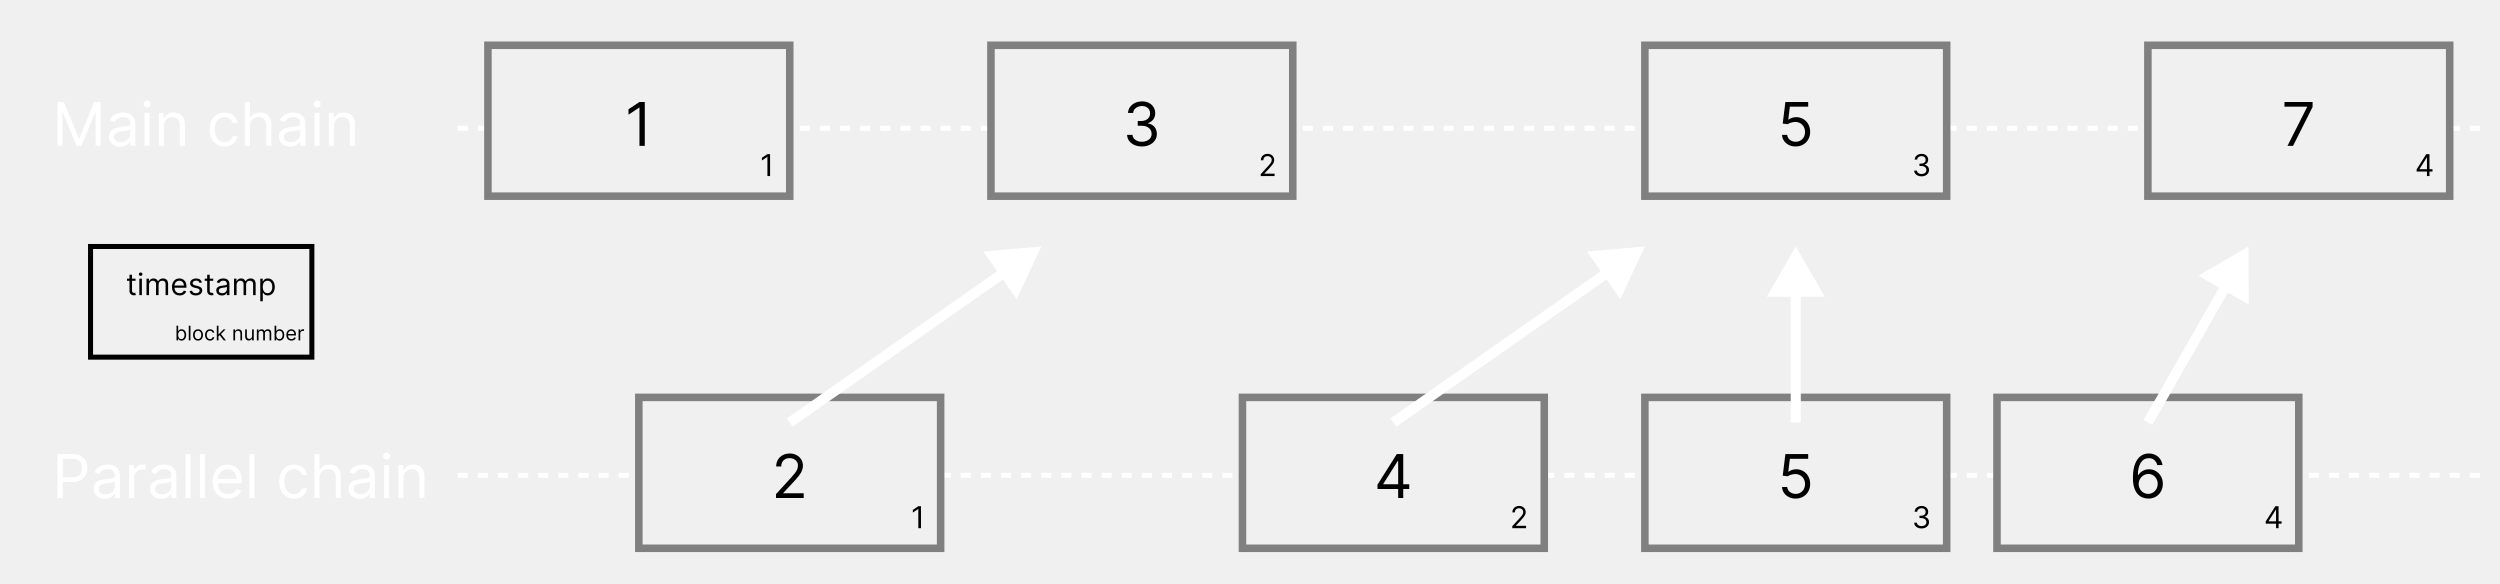
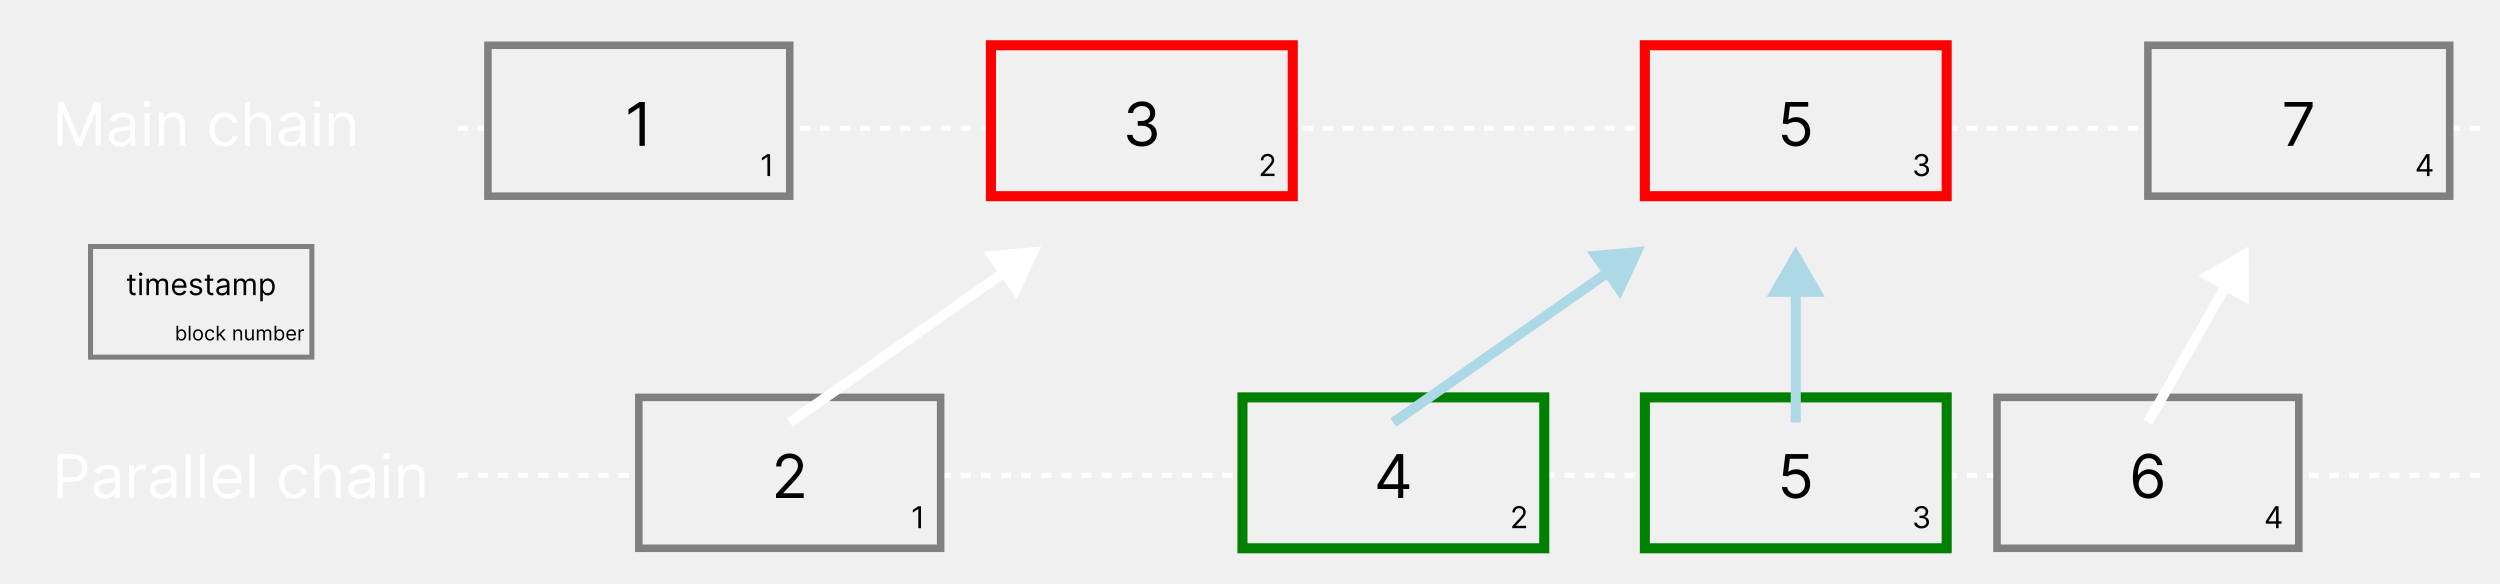
<svg xmlns="http://www.w3.org/2000/svg" width="497" height="116" viewBox="0 0 497 116" fill="none">
  <line x1="91" y1="25.5" x2="495" y2="25.5" stroke="white" stroke-dasharray="2 2" />
  <line x1="91" y1="94.5" x2="495" y2="94.5" stroke="white" stroke-dasharray="2 2" />
-   <path d="M157 9H97V39H157V9Z" fill="#F0F0F0" stroke="grey" stroke-width="1.5" />
+   <path d="M157 9H97V39H157V9Z" fill="#F0F0F0" stroke="#808080" stroke-width="1.5" />
  <path d="M128.183 20.273V29H127.126V21.381H127.075L124.944 22.796V21.722L127.126 20.273H128.183Z" fill="black" />
  <path d="M153.091 30.636V35H152.563V31.19H152.537L151.472 31.898V31.361L152.563 30.636H153.091Z" fill="black" />
-   <path d="M62 49H18V71H62V49Z" fill="#F0F0F0" stroke="black" />
+   <path d="M62 49H18V71H62V49Z" fill="#F0F0F0" stroke="#808080" />
  <path d="M26.944 55.395V55.821H25.248V55.395H26.944ZM25.743 54.611H26.245V57.73C26.245 57.873 26.266 57.979 26.307 58.05C26.35 58.12 26.404 58.166 26.469 58.191C26.536 58.213 26.606 58.225 26.68 58.225C26.736 58.225 26.781 58.222 26.817 58.216C26.852 58.209 26.881 58.203 26.902 58.199L27.004 58.651C26.97 58.664 26.922 58.676 26.861 58.689C26.8 58.703 26.723 58.711 26.629 58.711C26.487 58.711 26.348 58.68 26.211 58.619C26.076 58.558 25.964 58.465 25.875 58.34C25.787 58.215 25.743 58.057 25.743 57.867V54.611ZM27.701 58.668V55.395H28.204V58.668H27.701ZM27.956 54.85C27.858 54.85 27.774 54.816 27.703 54.75C27.633 54.683 27.599 54.603 27.599 54.509C27.599 54.415 27.633 54.335 27.703 54.268C27.774 54.201 27.858 54.168 27.956 54.168C28.055 54.168 28.138 54.201 28.208 54.268C28.279 54.335 28.314 54.415 28.314 54.509C28.314 54.603 28.279 54.683 28.208 54.75C28.138 54.816 28.055 54.85 27.956 54.85ZM29.125 58.668V55.395H29.61V55.907H29.653C29.721 55.732 29.831 55.596 29.983 55.5C30.135 55.402 30.318 55.353 30.531 55.353C30.747 55.353 30.927 55.402 31.07 55.5C31.215 55.596 31.328 55.732 31.409 55.907H31.443C31.527 55.738 31.652 55.603 31.82 55.504C31.988 55.403 32.188 55.353 32.423 55.353C32.715 55.353 32.955 55.444 33.141 55.627C33.327 55.809 33.42 56.093 33.42 56.478V58.668H32.917V56.478C32.917 56.236 32.851 56.064 32.719 55.96C32.587 55.856 32.431 55.804 32.252 55.804C32.022 55.804 31.844 55.874 31.718 56.013C31.591 56.151 31.528 56.326 31.528 56.537V58.668H31.017V56.426C31.017 56.24 30.956 56.091 30.836 55.977C30.715 55.862 30.559 55.804 30.369 55.804C30.238 55.804 30.116 55.839 30.003 55.909C29.89 55.978 29.799 56.075 29.73 56.199C29.662 56.321 29.628 56.462 29.628 56.623V58.668H29.125ZM35.712 58.736C35.396 58.736 35.124 58.666 34.896 58.527C34.668 58.387 34.493 58.191 34.369 57.939C34.247 57.686 34.186 57.392 34.186 57.057C34.186 56.722 34.247 56.426 34.369 56.171C34.493 55.914 34.665 55.713 34.885 55.57C35.106 55.425 35.365 55.353 35.66 55.353C35.831 55.353 35.999 55.381 36.166 55.438C36.332 55.495 36.483 55.587 36.619 55.715C36.756 55.841 36.864 56.009 36.945 56.218C37.026 56.426 37.067 56.684 37.067 56.989V57.202H34.544V56.767H36.555C36.555 56.583 36.518 56.418 36.445 56.273C36.372 56.128 36.268 56.014 36.133 55.93C36 55.846 35.842 55.804 35.66 55.804C35.46 55.804 35.287 55.854 35.141 55.953C34.996 56.051 34.884 56.179 34.806 56.337C34.728 56.495 34.689 56.664 34.689 56.844V57.134C34.689 57.381 34.731 57.591 34.817 57.762C34.903 57.933 35.023 58.063 35.177 58.152C35.33 58.24 35.508 58.284 35.712 58.284C35.844 58.284 35.963 58.266 36.07 58.229C36.178 58.191 36.271 58.134 36.349 58.059C36.427 57.982 36.487 57.887 36.53 57.773L37.016 57.909C36.965 58.074 36.879 58.219 36.758 58.344C36.637 58.468 36.488 58.564 36.31 58.634C36.133 58.702 35.933 58.736 35.712 58.736ZM40.15 56.128L39.698 56.256C39.67 56.181 39.628 56.108 39.572 56.037C39.518 55.964 39.445 55.904 39.351 55.858C39.257 55.811 39.137 55.787 38.991 55.787C38.791 55.787 38.624 55.834 38.49 55.926C38.358 56.017 38.292 56.133 38.292 56.273C38.292 56.398 38.337 56.497 38.428 56.569C38.519 56.642 38.661 56.702 38.854 56.75L39.34 56.87C39.633 56.941 39.851 57.049 39.994 57.196C40.138 57.341 40.209 57.527 40.209 57.756C40.209 57.944 40.156 58.111 40.048 58.259C39.941 58.407 39.792 58.523 39.6 58.608C39.408 58.694 39.185 58.736 38.931 58.736C38.597 58.736 38.321 58.664 38.102 58.519C37.883 58.374 37.745 58.162 37.687 57.884L38.164 57.765C38.209 57.941 38.295 58.073 38.422 58.161C38.55 58.249 38.717 58.293 38.923 58.293C39.157 58.293 39.343 58.243 39.481 58.144C39.62 58.043 39.69 57.922 39.69 57.782C39.69 57.668 39.65 57.573 39.57 57.496C39.491 57.418 39.369 57.36 39.204 57.321L38.658 57.194C38.359 57.123 38.139 57.012 37.998 56.863C37.859 56.713 37.789 56.525 37.789 56.299C37.789 56.114 37.841 55.951 37.945 55.809C38.05 55.666 38.192 55.555 38.373 55.474C38.555 55.393 38.761 55.353 38.991 55.353C39.315 55.353 39.569 55.424 39.754 55.566C39.94 55.708 40.072 55.895 40.15 56.128ZM42.39 55.395V55.821H40.694V55.395H42.39ZM41.188 54.611H41.691V57.73C41.691 57.873 41.711 57.979 41.753 58.05C41.795 58.12 41.849 58.166 41.915 58.191C41.981 58.213 42.052 58.225 42.126 58.225C42.181 58.225 42.226 58.222 42.262 58.216C42.297 58.209 42.326 58.203 42.347 58.199L42.449 58.651C42.415 58.664 42.368 58.676 42.307 58.689C42.245 58.703 42.168 58.711 42.074 58.711C41.932 58.711 41.793 58.68 41.657 58.619C41.522 58.558 41.41 58.465 41.32 58.34C41.232 58.215 41.188 58.057 41.188 57.867V54.611ZM44.109 58.745C43.902 58.745 43.714 58.706 43.544 58.627C43.376 58.548 43.241 58.434 43.142 58.284C43.042 58.134 42.993 57.952 42.993 57.739C42.993 57.551 43.03 57.4 43.103 57.283C43.177 57.165 43.276 57.073 43.4 57.006C43.523 56.939 43.66 56.89 43.809 56.857C43.959 56.823 44.111 56.796 44.263 56.776C44.461 56.75 44.623 56.731 44.746 56.718C44.871 56.704 44.962 56.681 45.019 56.648C45.077 56.615 45.106 56.559 45.106 56.478V56.461C45.106 56.25 45.049 56.087 44.934 55.971C44.82 55.854 44.648 55.796 44.416 55.796C44.176 55.796 43.988 55.848 43.851 55.953C43.715 56.059 43.619 56.171 43.564 56.29L43.086 56.12C43.172 55.921 43.285 55.766 43.427 55.655C43.571 55.543 43.727 55.465 43.896 55.421C44.067 55.375 44.234 55.353 44.399 55.353C44.504 55.353 44.625 55.365 44.761 55.391C44.899 55.415 45.032 55.466 45.16 55.542C45.289 55.619 45.396 55.735 45.481 55.89C45.567 56.044 45.609 56.252 45.609 56.512V58.668H45.106V58.225H45.081C45.047 58.296 44.99 58.372 44.91 58.453C44.831 58.534 44.725 58.603 44.593 58.659C44.461 58.716 44.3 58.745 44.109 58.745ZM44.186 58.293C44.385 58.293 44.552 58.254 44.689 58.176C44.827 58.098 44.93 57.997 45 57.873C45.071 57.75 45.106 57.62 45.106 57.483V57.023C45.085 57.049 45.038 57.072 44.966 57.093C44.895 57.113 44.812 57.131 44.718 57.147C44.626 57.161 44.536 57.174 44.448 57.185C44.361 57.195 44.291 57.203 44.237 57.211C44.106 57.228 43.984 57.255 43.87 57.294C43.758 57.331 43.667 57.387 43.598 57.462C43.53 57.536 43.495 57.637 43.495 57.765C43.495 57.939 43.56 58.071 43.689 58.161C43.82 58.249 43.986 58.293 44.186 58.293ZM46.527 58.668V55.395H47.013V55.907H47.055C47.124 55.732 47.234 55.596 47.386 55.5C47.538 55.402 47.72 55.353 47.933 55.353C48.149 55.353 48.329 55.402 48.472 55.5C48.617 55.596 48.73 55.732 48.811 55.907H48.845C48.929 55.738 49.055 55.603 49.222 55.504C49.39 55.403 49.591 55.353 49.825 55.353C50.118 55.353 50.357 55.444 50.543 55.627C50.729 55.809 50.822 56.093 50.822 56.478V58.668H50.32V56.478C50.32 56.236 50.254 56.064 50.121 55.96C49.989 55.856 49.834 55.804 49.655 55.804C49.425 55.804 49.246 55.874 49.12 56.013C48.994 56.151 48.93 56.326 48.93 56.537V58.668H48.419V56.426C48.419 56.24 48.359 56.091 48.238 55.977C48.117 55.862 47.962 55.804 47.771 55.804C47.641 55.804 47.518 55.839 47.405 55.909C47.293 55.978 47.202 56.075 47.132 56.199C47.064 56.321 47.03 56.462 47.03 56.623V58.668H46.527ZM51.742 59.895V55.395H52.228V55.915H52.287C52.324 55.858 52.375 55.786 52.441 55.698C52.507 55.608 52.603 55.529 52.726 55.459C52.851 55.388 53.02 55.353 53.233 55.353C53.509 55.353 53.752 55.422 53.962 55.559C54.172 55.697 54.336 55.892 54.454 56.145C54.572 56.398 54.631 56.696 54.631 57.04C54.631 57.387 54.572 57.687 54.454 57.941C54.336 58.194 54.173 58.39 53.964 58.529C53.755 58.667 53.514 58.736 53.242 58.736C53.032 58.736 52.863 58.701 52.737 58.632C52.61 58.561 52.513 58.48 52.445 58.391C52.377 58.3 52.324 58.225 52.287 58.165H52.245V59.895H51.742ZM52.236 57.032C52.236 57.279 52.272 57.497 52.345 57.686C52.417 57.873 52.523 58.02 52.662 58.127C52.801 58.232 52.972 58.284 53.174 58.284C53.384 58.284 53.559 58.229 53.7 58.118C53.842 58.006 53.949 57.855 54.02 57.666C54.092 57.476 54.128 57.265 54.128 57.032C54.128 56.801 54.093 56.594 54.022 56.409C53.952 56.223 53.846 56.076 53.704 55.968C53.563 55.859 53.387 55.804 53.174 55.804C52.969 55.804 52.797 55.856 52.658 55.96C52.519 56.062 52.414 56.206 52.343 56.39C52.272 56.574 52.236 56.787 52.236 57.032Z" fill="black" />
  <path d="M35.089 67.668V64.759H35.424V65.833H35.453C35.477 65.795 35.511 65.747 35.555 65.688C35.599 65.628 35.663 65.575 35.745 65.529C35.829 65.481 35.941 65.458 36.083 65.458C36.267 65.458 36.429 65.504 36.569 65.596C36.709 65.687 36.819 65.818 36.897 65.986C36.976 66.155 37.015 66.354 37.015 66.583C37.015 66.814 36.976 67.014 36.897 67.184C36.819 67.352 36.71 67.483 36.571 67.576C36.431 67.668 36.271 67.713 36.089 67.713C35.949 67.713 35.837 67.69 35.752 67.644C35.668 67.597 35.603 67.543 35.558 67.483C35.512 67.423 35.477 67.373 35.453 67.333H35.413V67.668H35.089ZM35.419 66.577C35.419 66.742 35.443 66.887 35.491 67.013C35.539 67.138 35.61 67.236 35.703 67.307C35.795 67.377 35.909 67.412 36.044 67.412C36.184 67.412 36.301 67.375 36.394 67.302C36.489 67.227 36.56 67.126 36.608 67C36.656 66.874 36.68 66.732 36.68 66.577C36.68 66.424 36.656 66.285 36.609 66.162C36.562 66.038 36.492 65.94 36.397 65.868C36.303 65.795 36.186 65.759 36.044 65.759C35.907 65.759 35.793 65.793 35.7 65.863C35.607 65.931 35.537 66.026 35.49 66.15C35.442 66.272 35.419 66.414 35.419 66.577ZM37.863 64.759V67.668H37.528V64.759H37.863ZM39.364 67.713C39.166 67.713 38.994 67.666 38.845 67.573C38.697 67.479 38.582 67.348 38.498 67.179C38.416 67.011 38.375 66.814 38.375 66.588C38.375 66.361 38.416 66.163 38.498 65.993C38.582 65.824 38.697 65.692 38.845 65.598C38.994 65.505 39.166 65.458 39.364 65.458C39.56 65.458 39.733 65.505 39.88 65.598C40.029 65.692 40.145 65.824 40.227 65.993C40.31 66.163 40.352 66.361 40.352 66.588C40.352 66.814 40.31 67.011 40.227 67.179C40.145 67.348 40.029 67.479 39.88 67.573C39.733 67.666 39.56 67.713 39.364 67.713ZM39.364 67.412C39.513 67.412 39.636 67.374 39.733 67.297C39.829 67.221 39.901 67.12 39.947 66.995C39.994 66.87 40.017 66.734 40.017 66.588C40.017 66.443 39.994 66.307 39.947 66.181C39.901 66.055 39.829 65.953 39.733 65.875C39.636 65.798 39.513 65.759 39.364 65.759C39.214 65.759 39.091 65.798 38.994 65.875C38.898 65.953 38.826 66.055 38.78 66.181C38.733 66.307 38.71 66.443 38.71 66.588C38.71 66.734 38.733 66.87 38.78 66.995C38.826 67.12 38.898 67.221 38.994 67.297C39.091 67.374 39.214 67.412 39.364 67.412ZM41.75 67.713C41.546 67.713 41.37 67.665 41.222 67.569C41.074 67.472 40.96 67.339 40.881 67.169C40.801 67 40.762 66.806 40.762 66.588C40.762 66.367 40.802 66.171 40.884 66.002C40.966 65.831 41.081 65.698 41.227 65.603C41.375 65.506 41.548 65.458 41.745 65.458C41.898 65.458 42.036 65.486 42.159 65.543C42.282 65.6 42.383 65.679 42.462 65.782C42.541 65.884 42.589 66.003 42.608 66.14H42.273C42.247 66.04 42.191 65.952 42.102 65.875C42.015 65.798 41.898 65.759 41.75 65.759C41.62 65.759 41.505 65.793 41.407 65.861C41.309 65.928 41.233 66.024 41.178 66.147C41.124 66.269 41.097 66.412 41.097 66.577C41.097 66.746 41.123 66.892 41.176 67.017C41.23 67.142 41.306 67.24 41.404 67.309C41.502 67.378 41.618 67.412 41.75 67.412C41.837 67.412 41.916 67.397 41.987 67.367C42.059 67.337 42.119 67.293 42.168 67.236C42.217 67.179 42.252 67.111 42.273 67.032H42.608C42.589 67.16 42.542 67.276 42.468 67.38C42.394 67.482 42.296 67.563 42.173 67.624C42.052 67.684 41.911 67.713 41.75 67.713ZM43.411 66.873L43.405 66.458H43.473L44.428 65.486H44.843L43.825 66.515H43.797L43.411 66.873ZM43.098 67.668V64.759H43.434V67.668H43.098ZM44.485 67.668L43.632 66.588L43.871 66.356L44.911 67.668H44.485ZM46.734 66.356V67.668H46.399V65.486H46.723V65.827H46.751C46.802 65.716 46.88 65.627 46.984 65.56C47.088 65.492 47.223 65.458 47.388 65.458C47.535 65.458 47.665 65.488 47.775 65.549C47.886 65.608 47.972 65.699 48.034 65.821C48.096 65.943 48.126 66.096 48.126 66.282V67.668H47.791V66.304C47.791 66.133 47.746 65.999 47.657 65.904C47.569 65.807 47.446 65.759 47.291 65.759C47.184 65.759 47.088 65.782 47.004 65.829C46.921 65.875 46.855 65.943 46.807 66.032C46.758 66.121 46.734 66.229 46.734 66.356ZM50.114 66.776V65.486H50.449V67.668H50.114V67.299H50.091C50.04 67.409 49.96 67.504 49.852 67.581C49.745 67.658 49.608 67.696 49.443 67.696C49.307 67.696 49.186 67.666 49.08 67.607C48.974 67.546 48.89 67.455 48.83 67.334C48.769 67.212 48.739 67.058 48.739 66.873V65.486H49.074V66.85C49.074 67.009 49.119 67.136 49.208 67.231C49.298 67.325 49.412 67.373 49.551 67.373C49.635 67.373 49.719 67.351 49.806 67.309C49.893 67.266 49.966 67.201 50.024 67.113C50.084 67.025 50.114 66.912 50.114 66.776ZM51.063 67.668V65.486H51.387V65.827H51.415C51.461 65.711 51.534 65.62 51.636 65.556C51.737 65.49 51.858 65.458 52.001 65.458C52.145 65.458 52.264 65.49 52.36 65.556C52.456 65.62 52.532 65.711 52.586 65.827H52.608C52.664 65.714 52.748 65.625 52.86 65.559C52.972 65.491 53.106 65.458 53.262 65.458C53.457 65.458 53.617 65.519 53.741 65.641C53.865 65.762 53.927 65.951 53.927 66.208V67.668H53.592V66.208C53.592 66.047 53.547 65.932 53.459 65.863C53.371 65.793 53.268 65.759 53.148 65.759C52.995 65.759 52.876 65.805 52.792 65.898C52.708 65.99 52.665 66.106 52.665 66.248V67.668H52.324V66.174C52.324 66.05 52.284 65.95 52.204 65.874C52.123 65.797 52.02 65.759 51.893 65.759C51.806 65.759 51.724 65.782 51.648 65.829C51.574 65.875 51.513 65.939 51.467 66.022C51.421 66.103 51.398 66.197 51.398 66.304V67.668H51.063ZM54.585 67.668V64.759H54.92V65.833H54.949C54.973 65.795 55.007 65.747 55.051 65.688C55.096 65.628 55.159 65.575 55.241 65.529C55.325 65.481 55.437 65.458 55.579 65.458C55.763 65.458 55.925 65.504 56.065 65.596C56.205 65.687 56.315 65.818 56.393 65.986C56.472 66.155 56.511 66.354 56.511 66.583C56.511 66.814 56.472 67.014 56.393 67.184C56.315 67.352 56.206 67.483 56.067 67.576C55.927 67.668 55.767 67.713 55.585 67.713C55.445 67.713 55.333 67.69 55.248 67.644C55.164 67.597 55.099 67.543 55.054 67.483C55.008 67.423 54.973 67.373 54.949 67.333H54.909V67.668H54.585ZM54.915 66.577C54.915 66.742 54.939 66.887 54.987 67.013C55.035 67.138 55.106 67.236 55.199 67.307C55.291 67.377 55.405 67.412 55.54 67.412C55.68 67.412 55.797 67.375 55.891 67.302C55.985 67.227 56.056 67.126 56.104 67C56.152 66.874 56.176 66.732 56.176 66.577C56.176 66.424 56.152 66.285 56.105 66.162C56.059 66.038 55.988 65.94 55.893 65.868C55.8 65.795 55.682 65.759 55.54 65.759C55.403 65.759 55.289 65.793 55.196 65.863C55.103 65.931 55.033 66.026 54.986 66.15C54.938 66.272 54.915 66.414 54.915 66.577ZM57.939 67.713C57.729 67.713 57.547 67.667 57.395 67.574C57.243 67.481 57.126 67.35 57.044 67.182C56.962 67.014 56.922 66.818 56.922 66.594C56.922 66.371 56.962 66.174 57.044 66.003C57.126 65.832 57.241 65.698 57.388 65.603C57.535 65.506 57.708 65.458 57.905 65.458C58.018 65.458 58.13 65.477 58.241 65.515C58.352 65.552 58.453 65.614 58.544 65.699C58.635 65.784 58.707 65.895 58.761 66.034C58.815 66.174 58.842 66.345 58.842 66.549V66.691H57.16V66.401H58.501C58.501 66.278 58.477 66.168 58.427 66.071C58.379 65.975 58.31 65.899 58.22 65.843C58.131 65.787 58.026 65.759 57.905 65.759C57.771 65.759 57.656 65.792 57.558 65.858C57.462 65.924 57.387 66.009 57.335 66.114C57.283 66.219 57.257 66.332 57.257 66.452V66.645C57.257 66.81 57.285 66.95 57.342 67.064C57.4 67.178 57.48 67.265 57.582 67.324C57.684 67.383 57.803 67.412 57.939 67.412C58.027 67.412 58.106 67.4 58.177 67.375C58.249 67.35 58.311 67.312 58.364 67.262C58.416 67.211 58.456 67.147 58.484 67.071L58.808 67.162C58.774 67.272 58.717 67.369 58.636 67.452C58.556 67.534 58.456 67.599 58.338 67.645C58.22 67.691 58.087 67.713 57.939 67.713ZM59.352 67.668V65.486H59.676V65.816H59.699C59.739 65.708 59.81 65.62 59.915 65.553C60.019 65.486 60.136 65.452 60.267 65.452C60.291 65.452 60.322 65.453 60.359 65.454C60.396 65.454 60.424 65.456 60.443 65.458V65.799C60.432 65.796 60.406 65.791 60.365 65.786C60.325 65.779 60.283 65.776 60.239 65.776C60.132 65.776 60.038 65.798 59.954 65.843C59.872 65.886 59.807 65.947 59.758 66.025C59.711 66.101 59.687 66.189 59.687 66.287V67.668H59.352Z" fill="black" />
-   <path d="M257 9H197V39H257V9Z" fill="#F0F0F0" stroke="grey" stroke-width="1.5" />
+   <path d="M257 9H197V39H257V9Z" fill="#F0F0F0" stroke="#FF0000" stroke-width="2" />
  <path d="M227.032 29.119C226.469 29.119 225.968 29.023 225.528 28.829C225.09 28.636 224.742 28.368 224.484 28.024C224.228 27.678 224.089 27.276 224.066 26.818H225.14C225.163 27.099 225.259 27.342 225.43 27.547C225.6 27.749 225.823 27.905 226.099 28.016C226.374 28.126 226.68 28.182 227.015 28.182C227.39 28.182 227.722 28.116 228.012 27.986C228.302 27.855 228.529 27.673 228.694 27.44C228.859 27.207 228.941 26.938 228.941 26.631C228.941 26.31 228.862 26.027 228.702 25.783C228.543 25.535 228.31 25.342 228.004 25.203C227.697 25.064 227.322 24.994 226.879 24.994H226.18V24.057H226.879C227.225 24.057 227.529 23.994 227.79 23.869C228.055 23.744 228.261 23.568 228.408 23.341C228.559 23.114 228.634 22.847 228.634 22.54C228.634 22.244 228.569 21.987 228.438 21.768C228.308 21.55 228.123 21.379 227.884 21.257C227.648 21.135 227.37 21.074 227.049 21.074C226.748 21.074 226.464 21.129 226.197 21.24C225.933 21.348 225.717 21.506 225.549 21.713C225.381 21.918 225.29 22.165 225.276 22.454H224.254C224.271 21.997 224.408 21.597 224.667 21.253C224.925 20.906 225.263 20.636 225.681 20.443C226.102 20.25 226.563 20.153 227.066 20.153C227.606 20.153 228.069 20.263 228.455 20.482C228.842 20.697 229.138 20.983 229.346 21.338C229.553 21.693 229.657 22.077 229.657 22.489C229.657 22.98 229.528 23.399 229.269 23.746C229.013 24.092 228.665 24.332 228.225 24.466V24.534C228.776 24.625 229.207 24.859 229.516 25.237C229.826 25.612 229.981 26.077 229.981 26.631C229.981 27.105 229.852 27.531 229.593 27.909C229.337 28.284 228.988 28.579 228.545 28.796C228.102 29.011 227.597 29.119 227.032 29.119Z" fill="black" />
  <path d="M250.635 35V34.617L252.076 33.04C252.245 32.855 252.384 32.695 252.493 32.558C252.603 32.42 252.684 32.291 252.736 32.17C252.79 32.048 252.817 31.921 252.817 31.787C252.817 31.634 252.78 31.501 252.706 31.389C252.634 31.276 252.534 31.19 252.408 31.129C252.282 31.067 252.14 31.037 251.982 31.037C251.814 31.037 251.668 31.072 251.543 31.141C251.419 31.209 251.324 31.305 251.255 31.429C251.189 31.553 251.155 31.697 251.155 31.864H250.652C250.652 31.608 250.711 31.384 250.829 31.19C250.947 30.997 251.108 30.847 251.311 30.739C251.515 30.631 251.745 30.577 251.999 30.577C252.255 30.577 252.481 30.631 252.679 30.739C252.876 30.847 253.031 30.992 253.143 31.175C253.255 31.359 253.311 31.562 253.311 31.787C253.311 31.947 253.282 32.104 253.224 32.258C253.167 32.41 253.068 32.58 252.926 32.767C252.785 32.953 252.59 33.18 252.34 33.449L251.36 34.497V34.531H253.388V35H250.635Z" fill="black" />
-   <path d="M387 9H327V39H387V9Z" fill="#F0F0F0" stroke="grey" stroke-width="1.5" />
+   <path d="M387 9H327V39H387V9Z" fill="#F0F0F0" stroke="#FF0000" stroke-width="2" />
  <path d="M356.98 29.119C356.48 29.119 356.03 29.02 355.629 28.821C355.229 28.622 354.908 28.349 354.666 28.003C354.425 27.656 354.293 27.261 354.27 26.818H355.293C355.333 27.213 355.512 27.54 355.83 27.798C356.151 28.054 356.534 28.182 356.98 28.182C357.338 28.182 357.656 28.098 357.935 27.93C358.216 27.763 358.436 27.533 358.595 27.24C358.757 26.945 358.838 26.611 358.838 26.239C358.838 25.858 358.754 25.518 358.587 25.22C358.422 24.919 358.195 24.682 357.905 24.509C357.615 24.335 357.284 24.247 356.912 24.244C356.645 24.241 356.371 24.283 356.09 24.368C355.808 24.45 355.577 24.557 355.395 24.688L354.406 24.568L354.935 20.273H359.469V21.21H355.821L355.514 23.784H355.566C355.744 23.642 355.969 23.524 356.239 23.43C356.509 23.337 356.79 23.29 357.083 23.29C357.617 23.29 358.093 23.418 358.51 23.673C358.931 23.926 359.26 24.273 359.499 24.713C359.74 25.153 359.861 25.656 359.861 26.222C359.861 26.778 359.736 27.276 359.486 27.713C359.239 28.148 358.898 28.491 358.463 28.744C358.029 28.994 357.534 29.119 356.98 29.119Z" fill="black" />
  <path d="M382.016 35.06C381.735 35.06 381.484 35.011 381.264 34.915C381.045 34.818 380.871 34.684 380.742 34.512C380.614 34.339 380.544 34.138 380.533 33.909H381.07C381.081 34.05 381.13 34.171 381.215 34.273C381.3 34.374 381.412 34.452 381.549 34.508C381.687 34.563 381.84 34.591 382.007 34.591C382.195 34.591 382.361 34.558 382.506 34.493C382.651 34.428 382.765 34.337 382.847 34.22C382.929 34.104 382.971 33.969 382.971 33.815C382.971 33.655 382.931 33.514 382.851 33.391C382.772 33.268 382.655 33.171 382.502 33.102C382.348 33.032 382.161 32.997 381.939 32.997H381.59V32.528H381.939C382.113 32.528 382.265 32.497 382.395 32.435C382.527 32.372 382.63 32.284 382.704 32.17C382.779 32.057 382.817 31.923 382.817 31.77C382.817 31.622 382.784 31.494 382.719 31.384C382.654 31.275 382.561 31.19 382.442 31.129C382.324 31.067 382.185 31.037 382.025 31.037C381.874 31.037 381.732 31.065 381.598 31.12C381.466 31.174 381.358 31.253 381.275 31.357C381.191 31.459 381.145 31.582 381.138 31.727H380.627C380.635 31.499 380.704 31.298 380.833 31.126C380.963 30.953 381.132 30.818 381.341 30.722C381.551 30.625 381.782 30.577 382.033 30.577C382.303 30.577 382.534 30.631 382.728 30.741C382.921 30.849 383.069 30.991 383.173 31.169C383.277 31.347 383.328 31.538 383.328 31.744C383.328 31.99 383.264 32.2 383.135 32.373C383.007 32.546 382.833 32.666 382.613 32.733V32.767C382.888 32.812 383.103 32.93 383.258 33.119C383.413 33.306 383.49 33.538 383.49 33.815C383.49 34.053 383.426 34.266 383.297 34.455C383.169 34.642 382.994 34.79 382.772 34.898C382.551 35.006 382.299 35.06 382.016 35.06Z" fill="black" />
-   <path d="M487 9H427V39H487V9Z" fill="#F0F0F0" stroke="grey" stroke-width="1.5" />
+   <path d="M487 9H427V39H487V9Z" fill="#F0F0F0" stroke="#808080" stroke-width="1.5" />
  <path d="M454.748 29L458.652 21.278V21.21H454.152V20.273H459.743V21.261L455.856 29H454.748Z" fill="black" />
  <path d="M480.425 34.105V33.67L482.342 30.636H482.658V31.31H482.445L480.996 33.602V33.636H483.578V34.105H480.425ZM482.479 35V33.973V33.771V30.636H482.981V35H482.479Z" fill="black" />
-   <path d="M187 79H127V109H187V79Z" fill="#F0F0F0" stroke="grey" stroke-width="1.5" />
+   <path d="M187 79H127V109H187V79Z" fill="#F0F0F0" stroke="#808080" stroke-width="1.5" />
  <path d="M183.091 100.636V105H182.563V101.19H182.537L181.472 101.898V101.361L182.563 100.636H183.091Z" fill="black" />
  <path d="M154.271 99V98.233L157.151 95.079C157.489 94.71 157.768 94.389 157.987 94.117C158.205 93.841 158.367 93.582 158.472 93.341C158.58 93.097 158.634 92.841 158.634 92.574C158.634 92.267 158.56 92.001 158.413 91.777C158.268 91.553 158.069 91.379 157.816 91.257C157.563 91.135 157.279 91.074 156.964 91.074C156.629 91.074 156.336 91.144 156.086 91.283C155.839 91.419 155.647 91.611 155.511 91.858C155.377 92.105 155.31 92.395 155.31 92.727H154.305C154.305 92.216 154.423 91.767 154.658 91.381C154.894 90.994 155.215 90.693 155.621 90.477C156.031 90.261 156.489 90.153 156.998 90.153C157.509 90.153 157.962 90.261 158.357 90.477C158.752 90.693 159.062 90.984 159.286 91.351C159.511 91.717 159.623 92.125 159.623 92.574C159.623 92.895 159.565 93.209 159.448 93.516C159.335 93.82 159.136 94.159 158.852 94.534C158.57 94.906 158.18 95.361 157.68 95.898L155.719 97.994V98.062H159.776V99H154.271Z" fill="black" />
-   <path d="M307 79H247V109H307V79Z" fill="#F0F0F0" stroke="grey" stroke-width="1.5" />
+   <path d="M307 79H247V109H307V79Z" fill="#F0F0F0" stroke="#008000" stroke-width="2" />
  <path d="M273.849 97.21V96.341L277.684 90.273H278.315V91.619H277.889L274.991 96.204V96.273H280.156V97.21H273.849ZM277.957 99V96.946V96.541V90.273H278.963V99H277.957Z" fill="black" />
  <path d="M300.635 105V104.616L302.076 103.04C302.245 102.855 302.384 102.695 302.493 102.558C302.603 102.42 302.684 102.291 302.736 102.17C302.79 102.048 302.817 101.92 302.817 101.787C302.817 101.634 302.78 101.501 302.706 101.388C302.634 101.276 302.534 101.19 302.408 101.129C302.282 101.067 302.14 101.037 301.982 101.037C301.814 101.037 301.668 101.072 301.543 101.141C301.419 101.21 301.324 101.305 301.255 101.429C301.189 101.553 301.155 101.697 301.155 101.864H300.652C300.652 101.608 300.711 101.384 300.829 101.19C300.947 100.997 301.108 100.847 301.311 100.739C301.515 100.631 301.745 100.577 301.999 100.577C302.255 100.577 302.481 100.631 302.679 100.739C302.876 100.847 303.031 100.992 303.143 101.175C303.255 101.359 303.311 101.562 303.311 101.787C303.311 101.947 303.282 102.104 303.224 102.258C303.167 102.41 303.068 102.58 302.926 102.767C302.785 102.953 302.59 103.18 302.34 103.449L301.36 104.497V104.531H303.388V105H300.635Z" fill="black" />
-   <path d="M387 79H327V109H387V79Z" fill="#F0F0F0" stroke="grey" stroke-width="1.5" />
+   <path d="M387 79H327V109H387V79Z" fill="#F0F0F0" stroke="#008000" stroke-width="2" />
  <path d="M356.98 99.119C356.48 99.119 356.03 99.02 355.629 98.821C355.229 98.622 354.908 98.349 354.666 98.003C354.425 97.656 354.293 97.261 354.27 96.818H355.293C355.333 97.213 355.512 97.54 355.83 97.798C356.151 98.054 356.534 98.182 356.98 98.182C357.338 98.182 357.656 98.098 357.935 97.93C358.216 97.763 358.436 97.533 358.595 97.24C358.757 96.945 358.838 96.611 358.838 96.239C358.838 95.858 358.754 95.519 358.587 95.22C358.422 94.919 358.195 94.682 357.905 94.508C357.615 94.335 357.284 94.247 356.912 94.244C356.645 94.242 356.371 94.283 356.09 94.368C355.808 94.45 355.577 94.557 355.395 94.688L354.406 94.568L354.935 90.273H359.469V91.21H355.821L355.514 93.784H355.566C355.744 93.642 355.969 93.524 356.239 93.43C356.509 93.337 356.79 93.29 357.083 93.29C357.617 93.29 358.093 93.418 358.51 93.673C358.931 93.926 359.26 94.273 359.499 94.713C359.74 95.153 359.861 95.656 359.861 96.222C359.861 96.778 359.736 97.276 359.486 97.713C359.239 98.148 358.898 98.492 358.463 98.744C358.029 98.994 357.534 99.119 356.98 99.119Z" fill="black" />
  <path d="M382.016 105.06C381.735 105.06 381.484 105.011 381.264 104.915C381.045 104.818 380.871 104.684 380.742 104.512C380.614 104.339 380.544 104.138 380.533 103.909H381.07C381.081 104.05 381.13 104.171 381.215 104.273C381.3 104.374 381.412 104.452 381.549 104.508C381.687 104.563 381.84 104.591 382.007 104.591C382.195 104.591 382.361 104.558 382.506 104.493C382.651 104.428 382.765 104.337 382.847 104.22C382.929 104.104 382.971 103.969 382.971 103.815C382.971 103.655 382.931 103.513 382.851 103.391C382.772 103.268 382.655 103.171 382.502 103.102C382.348 103.032 382.161 102.997 381.939 102.997H381.59V102.528H381.939C382.113 102.528 382.265 102.497 382.395 102.435C382.527 102.372 382.63 102.284 382.704 102.17C382.779 102.057 382.817 101.923 382.817 101.77C382.817 101.622 382.784 101.494 382.719 101.384C382.654 101.275 382.561 101.19 382.442 101.129C382.324 101.067 382.185 101.037 382.025 101.037C381.874 101.037 381.732 101.065 381.598 101.12C381.466 101.174 381.358 101.253 381.275 101.357C381.191 101.459 381.145 101.582 381.138 101.727H380.627C380.635 101.499 380.704 101.298 380.833 101.126C380.963 100.953 381.132 100.818 381.341 100.722C381.551 100.625 381.782 100.577 382.033 100.577C382.303 100.577 382.534 100.631 382.728 100.741C382.921 100.849 383.069 100.991 383.173 101.169C383.277 101.347 383.328 101.538 383.328 101.744C383.328 101.99 383.264 102.2 383.135 102.373C383.007 102.546 382.833 102.666 382.613 102.733V102.767C382.888 102.812 383.103 102.93 383.258 103.119C383.413 103.306 383.49 103.538 383.49 103.815C383.49 104.053 383.426 104.266 383.297 104.455C383.169 104.642 382.994 104.79 382.772 104.898C382.551 105.006 382.299 105.06 382.016 105.06Z" fill="black" />
-   <path d="M457 79H397V109H457V79Z" fill="#F0F0F0" stroke="grey" stroke-width="1.5" />
+   <path d="M457 79H397V109H457V79Z" fill="#F0F0F0" stroke="#808080" stroke-width="1.5" />
  <path d="M427.057 99.119C426.699 99.114 426.341 99.046 425.983 98.915C425.625 98.784 425.298 98.564 425.003 98.254C424.708 97.942 424.47 97.52 424.291 96.989C424.112 96.454 424.023 95.784 424.023 94.977C424.023 94.204 424.095 93.52 424.24 92.923C424.385 92.324 424.595 91.82 424.871 91.41C425.146 90.999 425.479 90.686 425.868 90.473C426.26 90.26 426.702 90.153 427.193 90.153C427.682 90.153 428.117 90.251 428.497 90.447C428.881 90.641 429.193 90.91 429.435 91.257C429.676 91.604 429.833 92.003 429.904 92.454H428.864C428.767 92.062 428.58 91.737 428.301 91.479C428.023 91.22 427.654 91.091 427.193 91.091C426.517 91.091 425.985 91.385 425.595 91.973C425.209 92.561 425.014 93.386 425.012 94.449H425.08C425.239 94.207 425.428 94.001 425.646 93.831C425.868 93.658 426.112 93.524 426.379 93.43C426.646 93.337 426.929 93.29 427.227 93.29C427.727 93.29 428.185 93.415 428.6 93.665C429.014 93.912 429.347 94.254 429.597 94.692C429.847 95.126 429.972 95.625 429.972 96.188C429.972 96.727 429.851 97.222 429.61 97.671C429.368 98.117 429.029 98.472 428.591 98.736C428.156 98.997 427.645 99.125 427.057 99.119ZM427.057 98.182C427.415 98.182 427.736 98.092 428.02 97.913C428.307 97.734 428.533 97.494 428.698 97.193C428.865 96.892 428.949 96.557 428.949 96.188C428.949 95.827 428.868 95.499 428.706 95.203C428.547 94.905 428.327 94.668 428.046 94.492C427.767 94.315 427.449 94.227 427.091 94.227C426.821 94.227 426.57 94.281 426.337 94.389C426.104 94.494 425.899 94.639 425.723 94.824C425.55 95.008 425.414 95.22 425.314 95.459C425.215 95.695 425.165 95.943 425.165 96.204C425.165 96.551 425.246 96.875 425.408 97.176C425.573 97.477 425.797 97.72 426.081 97.905C426.368 98.09 426.693 98.182 427.057 98.182Z" fill="black" />
  <path d="M450.425 104.105V103.67L452.342 100.636H452.658V101.31H452.445L450.996 103.602V103.636H453.578V104.105H450.425ZM452.479 105V103.973V103.771V100.636H452.981V105H452.479Z" fill="black" />
  <path d="M11.432 20.273H12.693L15.659 27.517H15.761L18.727 20.273H19.989V29H19V22.369H18.915L16.188 29H15.233L12.506 22.369H12.421V29H11.432V20.273ZM23.897 29.153C23.483 29.153 23.106 29.075 22.768 28.919C22.43 28.76 22.162 28.531 21.963 28.233C21.764 27.932 21.664 27.568 21.664 27.142C21.664 26.767 21.738 26.463 21.886 26.23C22.034 25.994 22.231 25.81 22.478 25.676C22.726 25.543 22.998 25.443 23.297 25.378C23.598 25.31 23.9 25.256 24.204 25.216C24.602 25.165 24.924 25.126 25.172 25.101C25.422 25.072 25.603 25.026 25.717 24.96C25.834 24.895 25.892 24.781 25.892 24.619V24.585C25.892 24.165 25.777 23.838 25.547 23.605C25.319 23.372 24.974 23.256 24.511 23.256C24.031 23.256 23.654 23.361 23.382 23.571C23.109 23.781 22.917 24.006 22.806 24.244L21.852 23.903C22.022 23.506 22.25 23.196 22.534 22.974C22.821 22.75 23.133 22.594 23.471 22.506C23.812 22.415 24.147 22.369 24.477 22.369C24.687 22.369 24.929 22.395 25.201 22.446C25.477 22.494 25.742 22.595 25.998 22.749C26.257 22.902 26.471 23.134 26.642 23.443C26.812 23.753 26.897 24.168 26.897 24.688V29H25.892V28.114H25.841C25.772 28.256 25.659 28.408 25.5 28.57C25.341 28.732 25.129 28.869 24.865 28.983C24.601 29.097 24.278 29.153 23.897 29.153ZM24.051 28.25C24.448 28.25 24.784 28.172 25.056 28.016C25.332 27.859 25.539 27.658 25.679 27.41C25.821 27.163 25.892 26.903 25.892 26.631V25.71C25.849 25.761 25.755 25.808 25.61 25.851C25.468 25.891 25.304 25.926 25.116 25.957C24.931 25.986 24.751 26.011 24.575 26.034C24.402 26.054 24.261 26.071 24.153 26.085C23.892 26.119 23.647 26.175 23.42 26.251C23.196 26.325 23.014 26.438 22.875 26.588C22.738 26.736 22.67 26.938 22.67 27.193C22.67 27.543 22.799 27.807 23.058 27.986C23.319 28.162 23.65 28.25 24.051 28.25ZM28.733 29V22.454H29.739V29H28.733ZM29.244 21.364C29.048 21.364 28.879 21.297 28.737 21.163C28.598 21.03 28.528 20.869 28.528 20.682C28.528 20.494 28.598 20.334 28.737 20.2C28.879 20.067 29.048 20 29.244 20C29.44 20 29.608 20.067 29.747 20.2C29.889 20.334 29.96 20.494 29.96 20.682C29.96 20.869 29.889 21.03 29.747 21.163C29.608 21.297 29.44 21.364 29.244 21.364ZM32.586 25.062V29H31.581V22.454H32.552V23.477H32.637C32.791 23.145 33.024 22.878 33.336 22.676C33.649 22.472 34.052 22.369 34.547 22.369C34.99 22.369 35.377 22.46 35.71 22.642C36.042 22.821 36.301 23.094 36.485 23.46C36.67 23.824 36.762 24.284 36.762 24.841V29H35.757V24.909C35.757 24.395 35.623 23.994 35.356 23.707C35.089 23.418 34.723 23.273 34.257 23.273C33.936 23.273 33.649 23.342 33.396 23.482C33.146 23.621 32.949 23.824 32.804 24.091C32.659 24.358 32.586 24.682 32.586 25.062ZM44.634 29.136C44.021 29.136 43.492 28.991 43.049 28.702C42.606 28.412 42.265 28.013 42.026 27.504C41.788 26.996 41.668 26.415 41.668 25.761C41.668 25.097 41.791 24.51 42.035 24.001C42.282 23.49 42.626 23.091 43.066 22.804C43.509 22.514 44.026 22.369 44.617 22.369C45.077 22.369 45.492 22.454 45.861 22.625C46.231 22.796 46.533 23.034 46.769 23.341C47.005 23.648 47.151 24.006 47.208 24.415H46.202C46.126 24.116 45.955 23.852 45.691 23.622C45.43 23.389 45.077 23.273 44.634 23.273C44.242 23.273 43.898 23.375 43.603 23.579C43.31 23.781 43.082 24.067 42.917 24.436C42.755 24.803 42.674 25.233 42.674 25.727C42.674 26.233 42.754 26.673 42.913 27.048C43.075 27.423 43.302 27.715 43.594 27.922C43.89 28.129 44.236 28.233 44.634 28.233C44.896 28.233 45.133 28.188 45.346 28.097C45.559 28.006 45.739 27.875 45.887 27.704C46.035 27.534 46.14 27.329 46.202 27.091H47.208C47.151 27.477 47.011 27.825 46.786 28.135C46.565 28.442 46.271 28.686 45.904 28.868C45.541 29.047 45.117 29.136 44.634 29.136ZM49.684 25.062V29H48.678V20.273H49.684V23.477H49.769C49.923 23.139 50.153 22.871 50.459 22.672C50.769 22.47 51.181 22.369 51.695 22.369C52.141 22.369 52.532 22.459 52.867 22.638C53.202 22.814 53.462 23.085 53.647 23.452C53.834 23.815 53.928 24.278 53.928 24.841V29H52.923V24.909C52.923 24.389 52.788 23.987 52.518 23.703C52.251 23.416 51.88 23.273 51.406 23.273C51.076 23.273 50.781 23.342 50.519 23.482C50.261 23.621 50.056 23.824 49.906 24.091C49.758 24.358 49.684 24.682 49.684 25.062ZM57.694 29.153C57.279 29.153 56.903 29.075 56.565 28.919C56.227 28.76 55.959 28.531 55.76 28.233C55.561 27.932 55.461 27.568 55.461 27.142C55.461 26.767 55.535 26.463 55.683 26.23C55.831 25.994 56.028 25.81 56.275 25.676C56.522 25.543 56.795 25.443 57.093 25.378C57.395 25.31 57.697 25.256 58.001 25.216C58.399 25.165 58.721 25.126 58.968 25.101C59.218 25.072 59.4 25.026 59.514 24.96C59.63 24.895 59.689 24.781 59.689 24.619V24.585C59.689 24.165 59.574 23.838 59.343 23.605C59.116 23.372 58.771 23.256 58.308 23.256C57.828 23.256 57.451 23.361 57.179 23.571C56.906 23.781 56.714 24.006 56.603 24.244L55.649 23.903C55.819 23.506 56.047 23.196 56.331 22.974C56.617 22.75 56.93 22.594 57.268 22.506C57.609 22.415 57.944 22.369 58.274 22.369C58.484 22.369 58.725 22.395 58.998 22.446C59.274 22.494 59.539 22.595 59.795 22.749C60.054 22.902 60.268 23.134 60.439 23.443C60.609 23.753 60.694 24.168 60.694 24.688V29H59.689V28.114H59.637C59.569 28.256 59.456 28.408 59.297 28.57C59.137 28.732 58.926 28.869 58.662 28.983C58.397 29.097 58.075 29.153 57.694 29.153ZM57.848 28.25C58.245 28.25 58.581 28.172 58.853 28.016C59.129 27.859 59.336 27.658 59.475 27.41C59.617 27.163 59.689 26.903 59.689 26.631V25.71C59.646 25.761 59.552 25.808 59.407 25.851C59.265 25.891 59.1 25.926 58.913 25.957C58.728 25.986 58.548 26.011 58.372 26.034C58.199 26.054 58.058 26.071 57.95 26.085C57.689 26.119 57.444 26.175 57.217 26.251C56.992 26.325 56.811 26.438 56.672 26.588C56.535 26.736 56.467 26.938 56.467 27.193C56.467 27.543 56.596 27.807 56.855 27.986C57.116 28.162 57.447 28.25 57.848 28.25ZM62.53 29V22.454H63.535V29H62.53ZM63.041 21.364C62.845 21.364 62.676 21.297 62.534 21.163C62.395 21.03 62.325 20.869 62.325 20.682C62.325 20.494 62.395 20.334 62.534 20.2C62.676 20.067 62.845 20 63.041 20C63.237 20 63.405 20.067 63.544 20.2C63.686 20.334 63.757 20.494 63.757 20.682C63.757 20.869 63.686 21.03 63.544 21.163C63.405 21.297 63.237 21.364 63.041 21.364ZM66.383 25.062V29H65.377V22.454H66.349V23.477H66.434C66.588 23.145 66.821 22.878 67.133 22.676C67.446 22.472 67.849 22.369 68.343 22.369C68.787 22.369 69.174 22.46 69.507 22.642C69.839 22.821 70.098 23.094 70.282 23.46C70.467 23.824 70.559 24.284 70.559 24.841V29H69.554V24.909C69.554 24.395 69.42 23.994 69.153 23.707C68.886 23.418 68.519 23.273 68.054 23.273C67.733 23.273 67.446 23.342 67.193 23.482C66.943 23.621 66.745 23.824 66.6 24.091C66.456 24.358 66.383 24.682 66.383 25.062Z" fill="white" />
  <path d="M11.432 99V90.273H14.381C15.065 90.273 15.625 90.396 16.06 90.644C16.497 90.888 16.821 91.219 17.031 91.636C17.241 92.054 17.347 92.52 17.347 93.034C17.347 93.548 17.241 94.016 17.031 94.436C16.824 94.856 16.503 95.192 16.068 95.442C15.633 95.689 15.077 95.812 14.398 95.812H12.284V94.875H14.364C14.832 94.875 15.209 94.794 15.493 94.632C15.777 94.47 15.983 94.251 16.111 93.976C16.241 93.697 16.307 93.383 16.307 93.034C16.307 92.685 16.241 92.372 16.111 92.097C15.983 91.821 15.776 91.605 15.489 91.449C15.202 91.29 14.821 91.21 14.347 91.21H12.489V99H11.432ZM20.839 99.153C20.424 99.153 20.048 99.075 19.709 98.919C19.371 98.76 19.103 98.531 18.904 98.233C18.705 97.932 18.606 97.568 18.606 97.142C18.606 96.767 18.68 96.463 18.827 96.23C18.975 95.994 19.173 95.81 19.42 95.676C19.667 95.543 19.94 95.443 20.238 95.378C20.539 95.31 20.842 95.256 21.146 95.216C21.543 95.165 21.866 95.126 22.113 95.101C22.363 95.072 22.545 95.026 22.658 94.96C22.775 94.895 22.833 94.781 22.833 94.619V94.585C22.833 94.165 22.718 93.838 22.488 93.605C22.261 93.372 21.916 93.256 21.452 93.256C20.972 93.256 20.596 93.361 20.323 93.571C20.05 93.781 19.859 94.006 19.748 94.244L18.793 93.903C18.964 93.506 19.191 93.196 19.475 92.974C19.762 92.75 20.075 92.594 20.413 92.506C20.754 92.415 21.089 92.369 21.418 92.369C21.629 92.369 21.87 92.395 22.143 92.446C22.418 92.494 22.684 92.595 22.94 92.749C23.198 92.902 23.413 93.133 23.583 93.443C23.754 93.753 23.839 94.168 23.839 94.688V99H22.833V98.114H22.782C22.714 98.256 22.6 98.408 22.441 98.57C22.282 98.731 22.07 98.869 21.806 98.983C21.542 99.097 21.22 99.153 20.839 99.153ZM20.992 98.25C21.39 98.25 21.725 98.172 21.998 98.016C22.273 97.859 22.481 97.658 22.62 97.41C22.762 97.163 22.833 96.903 22.833 96.631V95.71C22.791 95.761 22.697 95.808 22.552 95.851C22.41 95.891 22.245 95.926 22.058 95.957C21.873 95.986 21.692 96.011 21.516 96.034C21.343 96.054 21.202 96.071 21.095 96.085C20.833 96.119 20.589 96.175 20.361 96.251C20.137 96.325 19.955 96.438 19.816 96.588C19.68 96.736 19.611 96.938 19.611 97.193C19.611 97.543 19.741 97.807 19.999 97.986C20.261 98.162 20.592 98.25 20.992 98.25ZM25.674 99V92.454H26.646V93.443H26.714C26.834 93.119 27.049 92.856 27.362 92.655C27.674 92.453 28.027 92.352 28.419 92.352C28.492 92.352 28.585 92.354 28.696 92.356C28.806 92.359 28.89 92.364 28.947 92.369V93.392C28.913 93.383 28.835 93.371 28.713 93.354C28.593 93.334 28.467 93.324 28.334 93.324C28.015 93.324 27.731 93.391 27.481 93.524C27.234 93.655 27.038 93.837 26.893 94.07C26.751 94.3 26.68 94.562 26.68 94.858V99H25.674ZM32.065 99.153C31.651 99.153 31.274 99.075 30.936 98.919C30.598 98.76 30.329 98.531 30.131 98.233C29.932 97.932 29.832 97.568 29.832 97.142C29.832 96.767 29.906 96.463 30.054 96.23C30.202 95.994 30.399 95.81 30.646 95.676C30.893 95.543 31.166 95.443 31.465 95.378C31.766 95.31 32.068 95.256 32.372 95.216C32.77 95.165 33.092 95.126 33.34 95.101C33.59 95.072 33.771 95.026 33.885 94.96C34.001 94.895 34.06 94.781 34.06 94.619V94.585C34.06 94.165 33.945 93.838 33.715 93.605C33.487 93.372 33.142 93.256 32.679 93.256C32.199 93.256 31.822 93.361 31.55 93.571C31.277 93.781 31.085 94.006 30.974 94.244L30.02 93.903C30.19 93.506 30.418 93.196 30.702 92.974C30.989 92.75 31.301 92.594 31.639 92.506C31.98 92.415 32.315 92.369 32.645 92.369C32.855 92.369 33.097 92.395 33.369 92.446C33.645 92.494 33.91 92.595 34.166 92.749C34.425 92.902 34.639 93.133 34.81 93.443C34.98 93.753 35.065 94.168 35.065 94.688V99H34.06V98.114H34.008C33.94 98.256 33.827 98.408 33.668 98.57C33.508 98.731 33.297 98.869 33.033 98.983C32.769 99.097 32.446 99.153 32.065 99.153ZM32.219 98.25C32.617 98.25 32.952 98.172 33.224 98.016C33.5 97.859 33.707 97.658 33.847 97.41C33.989 97.163 34.06 96.903 34.06 96.631V95.71C34.017 95.761 33.923 95.808 33.778 95.851C33.636 95.891 33.472 95.926 33.284 95.957C33.099 95.986 32.919 96.011 32.743 96.034C32.57 96.054 32.429 96.071 32.321 96.085C32.06 96.119 31.815 96.175 31.588 96.251C31.364 96.325 31.182 96.438 31.043 96.588C30.906 96.736 30.838 96.938 30.838 97.193C30.838 97.543 30.967 97.807 31.226 97.986C31.487 98.162 31.818 98.25 32.219 98.25ZM37.907 90.273V99H36.901V90.273H37.907ZM40.754 90.273V99H39.749V90.273H40.754ZM45.341 99.136C44.71 99.136 44.166 98.997 43.709 98.719C43.254 98.438 42.903 98.046 42.656 97.543C42.412 97.037 42.289 96.449 42.289 95.778C42.289 95.108 42.412 94.517 42.656 94.006C42.903 93.492 43.247 93.091 43.687 92.804C44.13 92.514 44.647 92.369 45.238 92.369C45.579 92.369 45.916 92.426 46.248 92.54C46.581 92.653 46.883 92.838 47.156 93.094C47.429 93.347 47.646 93.682 47.808 94.099C47.97 94.517 48.051 95.031 48.051 95.642V96.068H43.005V95.199H47.028C47.028 94.829 46.954 94.5 46.806 94.21C46.662 93.921 46.454 93.692 46.184 93.524C45.917 93.356 45.602 93.273 45.238 93.273C44.838 93.273 44.491 93.372 44.199 93.571C43.909 93.767 43.686 94.023 43.529 94.338C43.373 94.653 43.295 94.992 43.295 95.352V95.932C43.295 96.426 43.38 96.845 43.551 97.189C43.724 97.53 43.964 97.79 44.271 97.969C44.578 98.145 44.934 98.233 45.341 98.233C45.605 98.233 45.843 98.196 46.056 98.122C46.272 98.046 46.459 97.932 46.615 97.781C46.771 97.628 46.892 97.438 46.977 97.21L47.949 97.483C47.846 97.812 47.674 98.102 47.433 98.352C47.191 98.599 46.893 98.793 46.538 98.932C46.183 99.068 45.784 99.136 45.341 99.136ZM50.586 90.273V99H49.581V90.273H50.586ZM58.462 99.136C57.849 99.136 57.32 98.992 56.877 98.702C56.434 98.412 56.093 98.013 55.854 97.504C55.616 96.996 55.496 96.415 55.496 95.761C55.496 95.097 55.619 94.51 55.863 94.001C56.11 93.49 56.454 93.091 56.894 92.804C57.337 92.514 57.854 92.369 58.445 92.369C58.906 92.369 59.32 92.454 59.69 92.625C60.059 92.796 60.361 93.034 60.597 93.341C60.833 93.648 60.979 94.006 61.036 94.415H60.031C59.954 94.117 59.783 93.852 59.519 93.622C59.258 93.389 58.906 93.273 58.462 93.273C58.07 93.273 57.727 93.375 57.431 93.579C57.139 93.781 56.91 94.067 56.745 94.436C56.583 94.803 56.502 95.233 56.502 95.727C56.502 96.233 56.582 96.673 56.741 97.048C56.903 97.423 57.13 97.715 57.423 97.922C57.718 98.129 58.065 98.233 58.462 98.233C58.724 98.233 58.961 98.188 59.174 98.097C59.387 98.006 59.568 97.875 59.715 97.704C59.863 97.534 59.968 97.329 60.031 97.091H61.036C60.979 97.477 60.839 97.825 60.614 98.135C60.393 98.442 60.099 98.686 59.732 98.868C59.369 99.047 58.945 99.136 58.462 99.136ZM63.512 95.062V99H62.506V90.273H63.512V93.477H63.597C63.751 93.139 63.981 92.871 64.288 92.672C64.597 92.47 65.009 92.369 65.523 92.369C65.969 92.369 66.36 92.459 66.695 92.638C67.031 92.814 67.29 93.085 67.475 93.452C67.663 93.815 67.756 94.278 67.756 94.841V99H66.751V94.909C66.751 94.389 66.616 93.987 66.346 93.703C66.079 93.416 65.708 93.273 65.234 93.273C64.904 93.273 64.609 93.342 64.347 93.481C64.089 93.621 63.884 93.824 63.734 94.091C63.586 94.358 63.512 94.682 63.512 95.062ZM71.522 99.153C71.108 99.153 70.731 99.075 70.393 98.919C70.055 98.76 69.787 98.531 69.588 98.233C69.389 97.932 69.289 97.568 69.289 97.142C69.289 96.767 69.363 96.463 69.511 96.23C69.659 95.994 69.856 95.81 70.103 95.676C70.35 95.543 70.623 95.443 70.921 95.378C71.223 95.31 71.525 95.256 71.829 95.216C72.227 95.165 72.549 95.126 72.796 95.101C73.046 95.072 73.228 95.026 73.342 94.96C73.459 94.895 73.517 94.781 73.517 94.619V94.585C73.517 94.165 73.402 93.838 73.171 93.605C72.944 93.372 72.599 93.256 72.136 93.256C71.656 93.256 71.279 93.361 71.007 93.571C70.734 93.781 70.542 94.006 70.431 94.244L69.477 93.903C69.647 93.506 69.875 93.196 70.159 92.974C70.446 92.75 70.758 92.594 71.096 92.506C71.437 92.415 71.772 92.369 72.102 92.369C72.312 92.369 72.554 92.395 72.826 92.446C73.102 92.494 73.368 92.595 73.623 92.749C73.882 92.902 74.096 93.133 74.267 93.443C74.437 93.753 74.522 94.168 74.522 94.688V99H73.517V98.114H73.466C73.397 98.256 73.284 98.408 73.125 98.57C72.966 98.731 72.754 98.869 72.49 98.983C72.225 99.097 71.903 99.153 71.522 99.153ZM71.676 98.25C72.073 98.25 72.409 98.172 72.681 98.016C72.957 97.859 73.164 97.658 73.304 97.41C73.446 97.163 73.517 96.903 73.517 96.631V95.71C73.474 95.761 73.38 95.808 73.235 95.851C73.093 95.891 72.929 95.926 72.741 95.957C72.556 95.986 72.376 96.011 72.2 96.034C72.027 96.054 71.886 96.071 71.778 96.085C71.517 96.119 71.272 96.175 71.045 96.251C70.821 96.325 70.639 96.438 70.5 96.588C70.363 96.736 70.295 96.938 70.295 97.193C70.295 97.543 70.424 97.807 70.683 97.986C70.944 98.162 71.275 98.25 71.676 98.25ZM76.358 99V92.454H77.364V99H76.358ZM76.869 91.364C76.673 91.364 76.504 91.297 76.362 91.163C76.223 91.03 76.153 90.869 76.153 90.682C76.153 90.494 76.223 90.334 76.362 90.2C76.504 90.067 76.673 90 76.869 90C77.065 90 77.233 90.067 77.372 90.2C77.514 90.334 77.585 90.494 77.585 90.682C77.585 90.869 77.514 91.03 77.372 91.163C77.233 91.297 77.065 91.364 76.869 91.364ZM80.211 95.062V99H79.206V92.454H80.177V93.477H80.262C80.416 93.145 80.649 92.878 80.961 92.676C81.274 92.472 81.677 92.369 82.171 92.369C82.615 92.369 83.002 92.46 83.335 92.642C83.667 92.821 83.926 93.094 84.11 93.46C84.295 93.824 84.387 94.284 84.387 94.841V99H83.382V94.909C83.382 94.395 83.248 93.994 82.981 93.707C82.714 93.418 82.348 93.273 81.882 93.273C81.561 93.273 81.274 93.342 81.021 93.481C80.771 93.621 80.573 93.824 80.429 94.091C80.284 94.358 80.211 94.682 80.211 95.062Z" fill="white" />
  <path d="M207 49L195.497 50.005L202.119 59.465L207 49ZM157.573 84.819L200.2 54.98L199.053 53.342L156.427 83.181L157.573 84.819Z" fill="white" />
-   <path d="M327 49L315.497 50.005L322.119 59.465L327 49ZM277.573 84.819L320.2 54.98L319.053 53.342L276.427 83.181L277.573 84.819Z" fill="white" />
-   <path d="M357 49L351.226 59H362.774L357 49ZM358 84V58H356V84H358Z" fill="white" />
+   <path d="M327 49L315.497 50.005L322.119 59.465L327 49ZM277.573 84.819L320.2 54.98L319.053 53.342L276.427 83.181L277.573 84.819Z" fill="#ADD8E6" />
+   <path d="M357 49L351.226 59H362.774L357 49ZM358 84V58H356V84H358Z" fill="#ADD8E6" />
  <path d="M447 49L437.026 54.818L447.051 60.547L447 49ZM427.868 84.496L443.403 57.31L441.667 56.318L426.132 83.504L427.868 84.496Z" fill="white" />
</svg>
